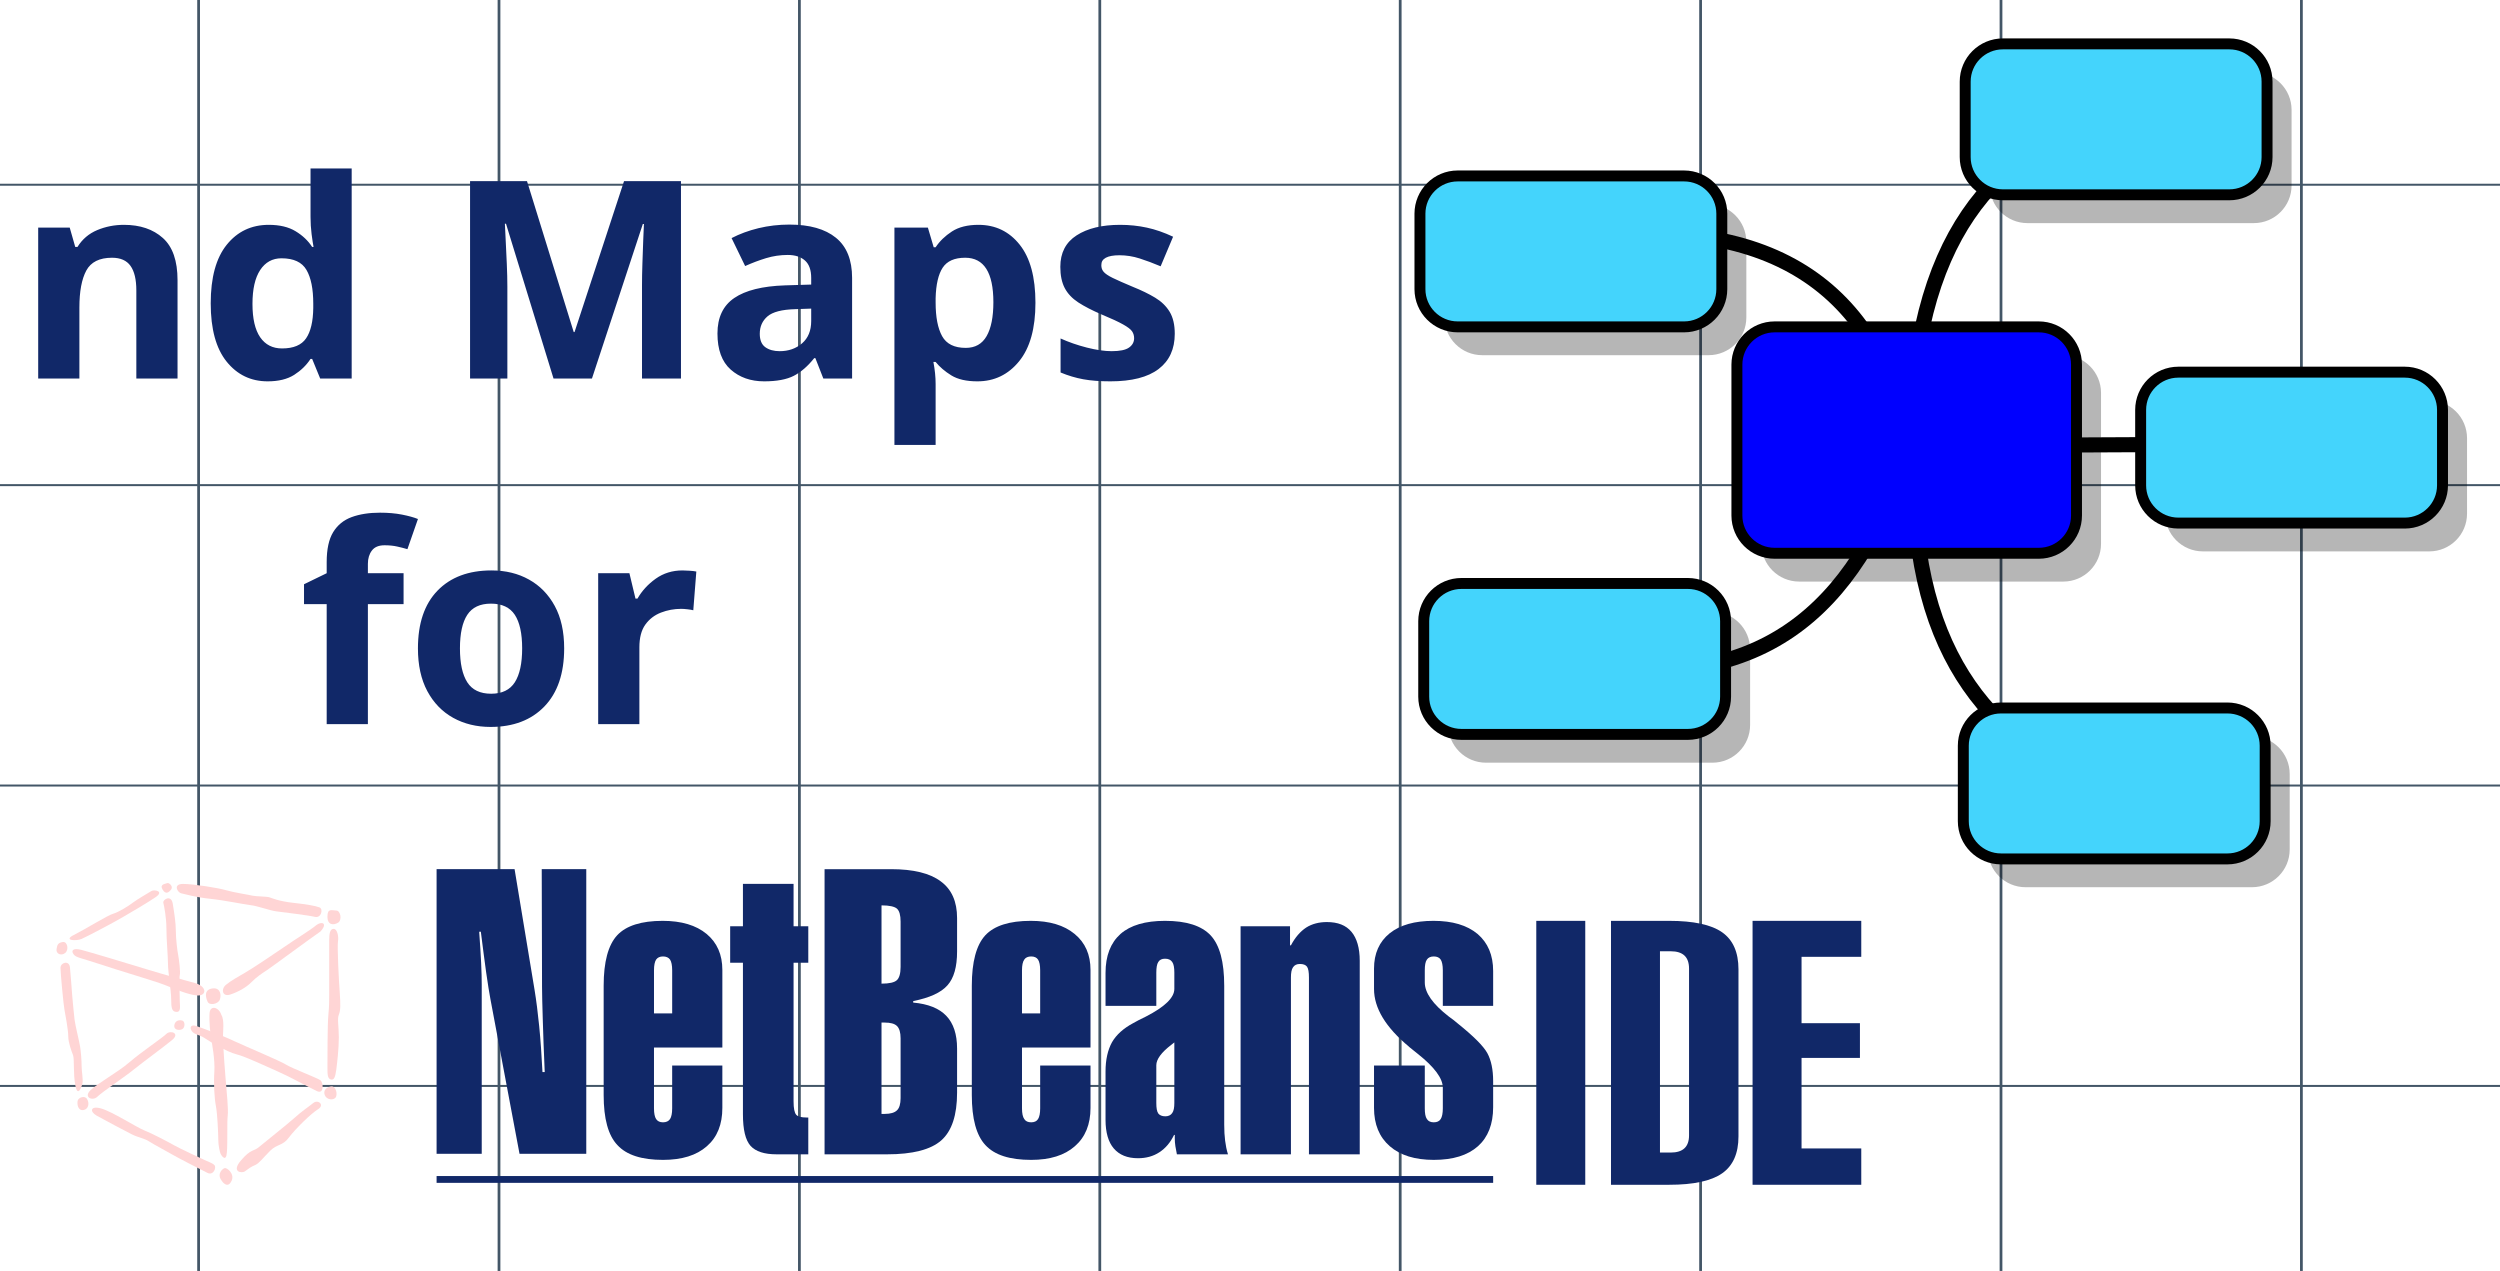
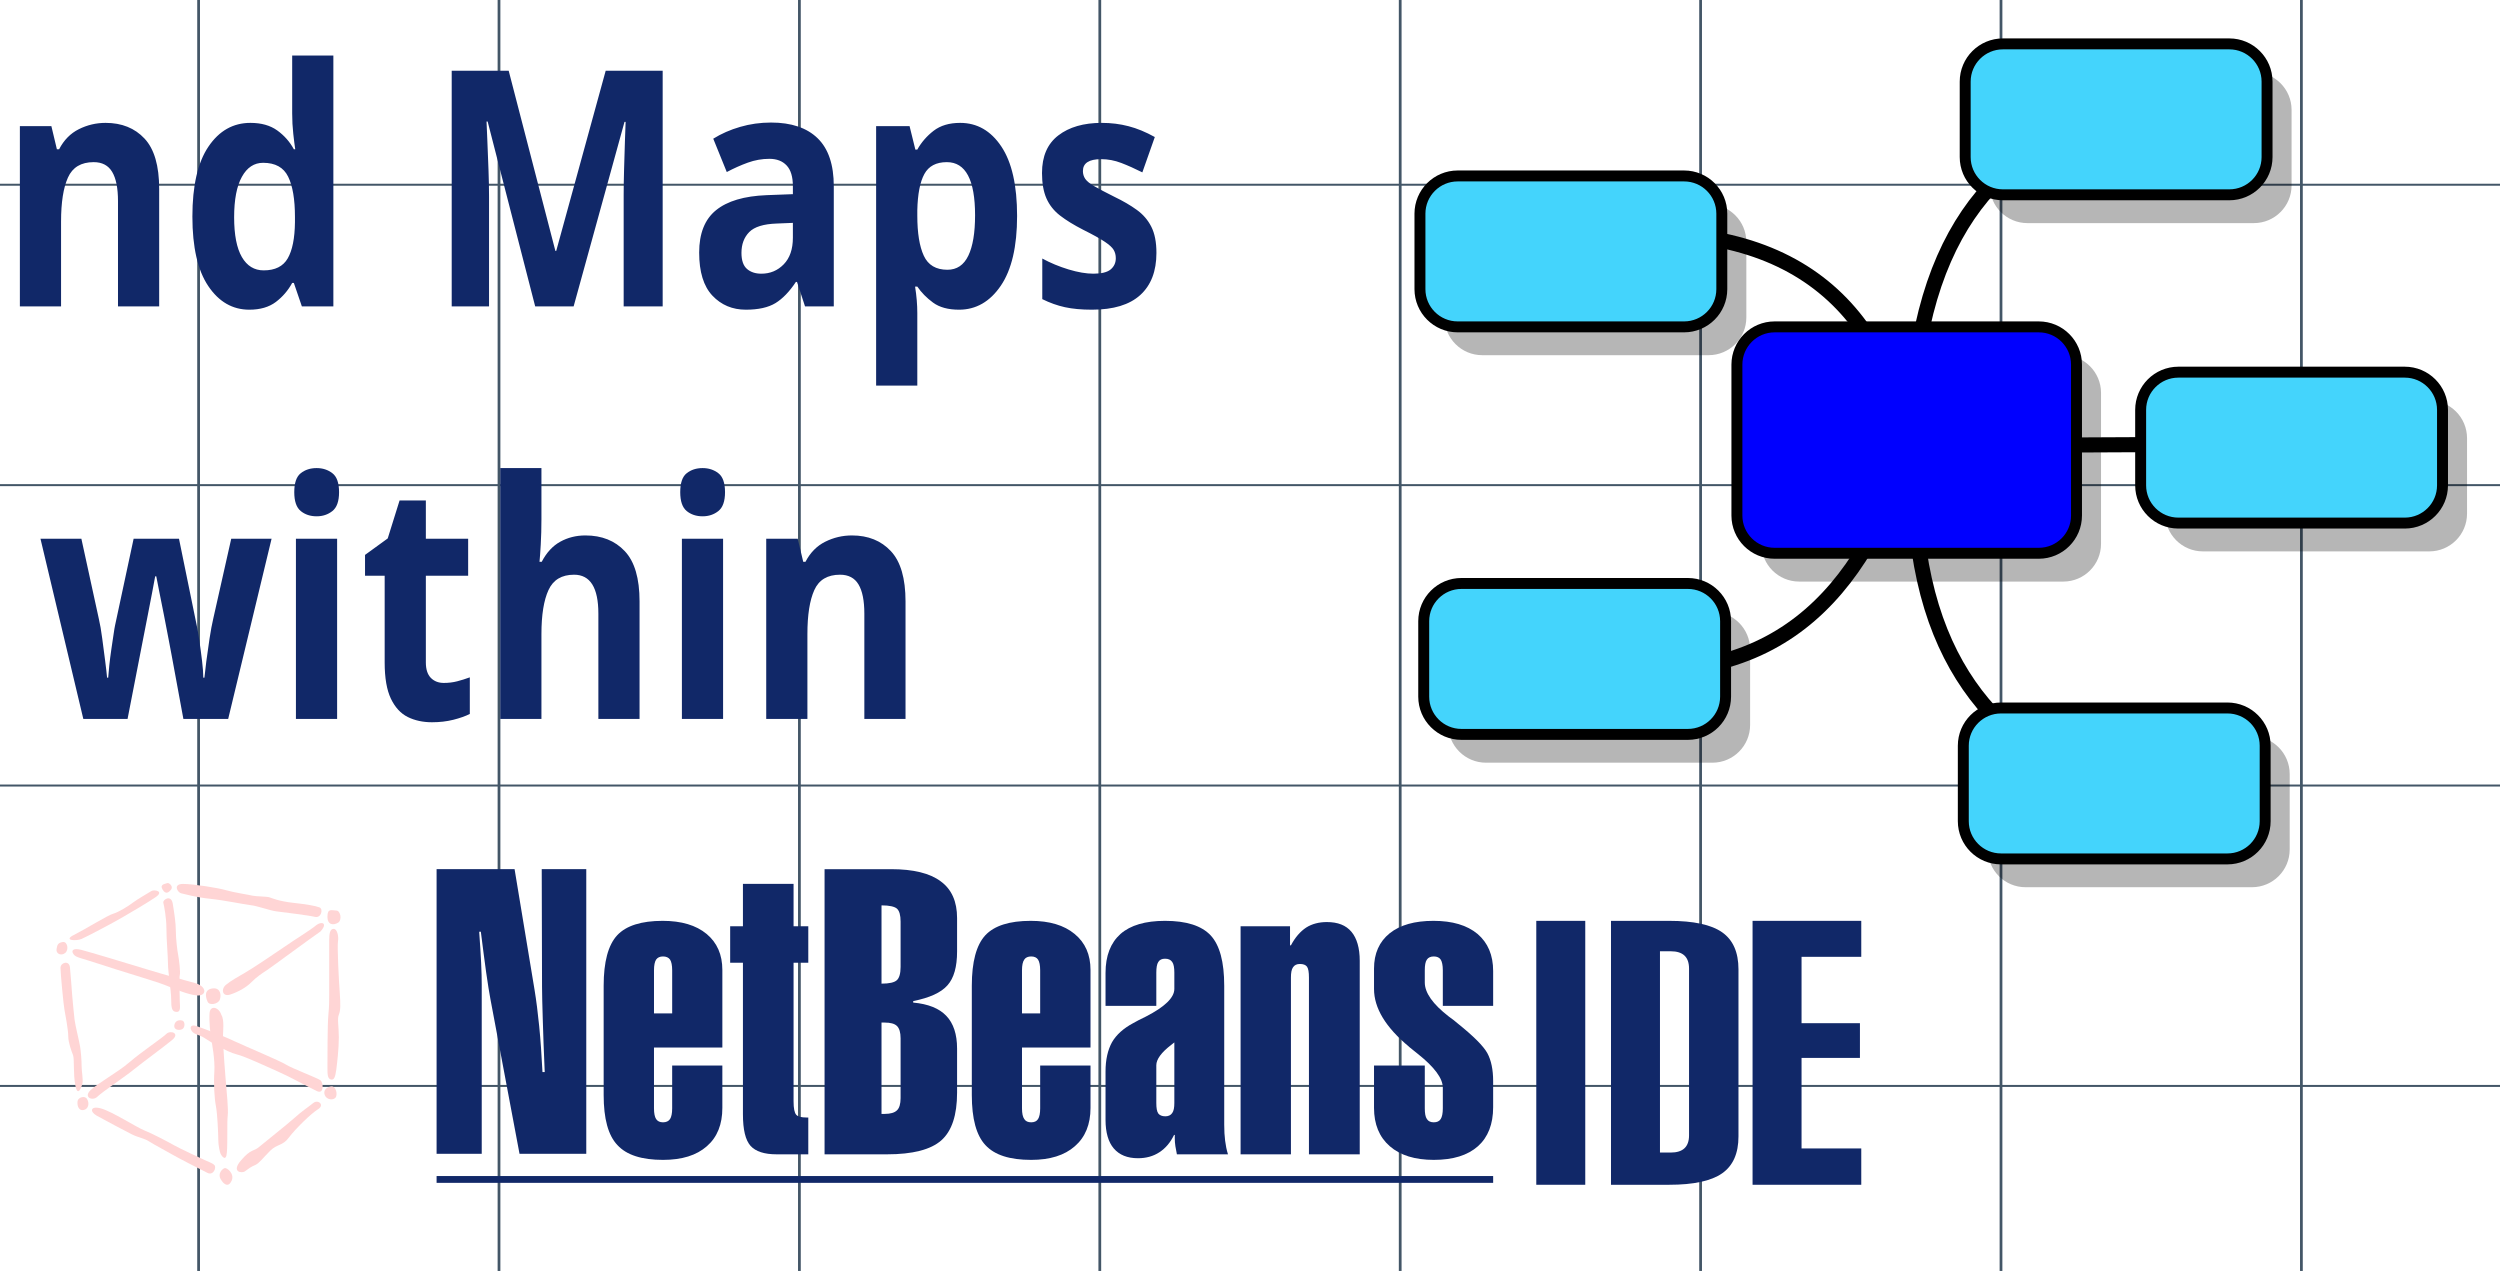
<svg xmlns="http://www.w3.org/2000/svg" id="svg3235" version="1.1" width="771.74" height="392.26" xml:space="preserve">
  <defs id="defs3239">
    <clipPath id="clipPath4770" clipPathUnits="userSpaceOnUse">
      <path id="path4772" d="M 0,0 612,0 612,792 0,792 0,0 z" />
    </clipPath>
  </defs>
  <g id="g3243" transform="matrix(1,0,0,-1,-39.0625,551.9375)">
    <g id="g4166" style="stroke-width:1;stroke-miterlimit:4;stroke-dasharray:none">
      <g transform="matrix(1.971708,0,0,1,-2049.684,-223.3342)" id="g4160" style="stroke-width:0.712;stroke-miterlimit:4;stroke-dasharray:none">
        <path style="fill:none;stroke:#435667;stroke-width:0.61;stroke-linecap:butt;stroke-linejoin:miter;stroke-miterlimit:4;stroke-opacity:1;stroke-dasharray:none;filter:url(#filter3882-9-9)" d="M 7,-86.06 7,200.26" id="path3876-87-1" transform="matrix(0,-0.9950064,-1.370562,0,1333.321,725.205)" />
        <path style="fill:none;stroke:#435667;stroke-width:0.61;stroke-linecap:butt;stroke-linejoin:miter;stroke-miterlimit:4;stroke-opacity:1;stroke-dasharray:none;filter:url(#filter3882-82-0)" d="M 7,-86.06 7,200.26" id="path3876-1-3" transform="matrix(0,-0.9950064,-1.370562,0,1333.321,632.4729)" />
        <path style="fill:none;stroke:#435667;stroke-width:0.61;stroke-linecap:butt;stroke-linejoin:miter;stroke-miterlimit:4;stroke-opacity:1;stroke-dasharray:none;filter:url(#filter3882-4-9)" d="M 7,-86.06 7,200.26" id="path3876-9-4" transform="matrix(0,-0.9950064,-1.370562,0,1333.321,447.0089)" />
        <path style="fill:none;stroke:#435667;stroke-width:0.61;stroke-linecap:butt;stroke-linejoin:miter;stroke-miterlimit:4;stroke-opacity:1;stroke-dasharray:none;filter:url(#filter3882-52-2)" d="M 7,-86.06 7,200.26" id="path3876-31-5" transform="matrix(0,-0.9950064,-1.370562,0,1333.321,539.7409)" />
      </g>
      <g transform="translate(-2.331627,-437.4379)" id="g4052" style="stroke-width:1;stroke-miterlimit:4;stroke-dasharray:none">
        <path style="fill:none;stroke:#435667;stroke-width:0.856;stroke-linecap:butt;stroke-linejoin:miter;stroke-miterlimit:4;stroke-opacity:1;stroke-dasharray:none;filter:url(#filter3882)" d="M 7,-86.06 7,200.26" id="path3876" transform="matrix(0.9950064,0,0,-1.370562,466.6651,871.5041)" />
        <path style="fill:none;stroke:#435667;stroke-width:0.856;stroke-linecap:butt;stroke-linejoin:miter;stroke-miterlimit:4;stroke-opacity:1;stroke-dasharray:none;filter:url(#filter3882-8)" d="M 7,-86.06 7,200.26" id="path3876-8" transform="matrix(0.9950064,0,0,-1.370562,744.8611,871.5041)" />
        <path style="fill:none;stroke:#435667;stroke-width:0.856;stroke-linecap:butt;stroke-linejoin:miter;stroke-miterlimit:4;stroke-opacity:1;stroke-dasharray:none;filter:url(#filter3882-9)" d="M 7,-86.06 7,200.26" id="path3876-87" transform="matrix(0.9950064,0,0,-1.370562,95.73706,871.5041)" />
        <path style="fill:none;stroke:#435667;stroke-width:0.856;stroke-linecap:butt;stroke-linejoin:miter;stroke-miterlimit:4;stroke-opacity:1;stroke-dasharray:none;filter:url(#filter3882-82)" d="M 7,-86.06 7,200.26" id="path3876-1" transform="matrix(0.9950064,0,0,-1.370562,188.4691,871.5041)" />
        <path style="fill:none;stroke:#435667;stroke-width:0.856;stroke-linecap:butt;stroke-linejoin:miter;stroke-miterlimit:4;stroke-opacity:1;stroke-dasharray:none;filter:url(#filter3882-4)" d="M 7,-86.06 7,200.26" id="path3876-9" transform="matrix(0.9950064,0,0,-1.370562,373.9331,871.5041)" />
        <path style="fill:none;stroke:#435667;stroke-width:0.856;stroke-linecap:butt;stroke-linejoin:miter;stroke-miterlimit:4;stroke-opacity:1;stroke-dasharray:none;filter:url(#filter3882-7)" d="M 7,-86.06 7,200.26" id="path3876-4" transform="matrix(0.9950064,0,0,-1.370562,652.1291,871.5041)" />
        <path style="fill:none;stroke:#435667;stroke-width:0.856;stroke-linecap:butt;stroke-linejoin:miter;stroke-miterlimit:4;stroke-opacity:1;stroke-dasharray:none;filter:url(#filter3882-5)" d="M 7,-86.06 7,200.26" id="path3876-2" transform="matrix(0.9950064,0,0,-1.370562,559.3971,871.5041)" />
        <path style="fill:none;stroke:#435667;stroke-width:0.856;stroke-linecap:butt;stroke-linejoin:miter;stroke-miterlimit:4;stroke-opacity:1;stroke-dasharray:none;filter:url(#filter3882-52)" d="M 7,-86.06 7,200.26" id="path3876-31" transform="matrix(0.9950064,0,0,-1.370562,281.2011,871.5041)" />
      </g>
    </g>
    <g id="g4449" transform="matrix(1.1648,0,0,1.1648,403.8647,-71.53303)">
      <g transform="translate(26.62742,153.1299)" style="stroke-width:4;stroke-miterlimit:4;stroke-dasharray:none" id="g3005">
        <path style="fill:none;stroke:#000000;stroke-width:4;stroke-linecap:butt;stroke-linejoin:miter;stroke-miterlimit:4;stroke-opacity:1;stroke-dasharray:none" d="m 74.5,318.5 c 55.136,8.233 83.507,-12.592 92,-55 0.319,55.528 22.276,79.5 54.5,88.5" id="path2999" />
        <path style="fill:none;stroke:#000000;stroke-width:4;stroke-linecap:butt;stroke-linejoin:miter;stroke-miterlimit:4;stroke-opacity:1;stroke-dasharray:none" d="M 270,264.5 166.5,264 c -12.954,-38.988 -35.309,-66.696 -88,-58" id="path3001" />
        <path style="fill:none;stroke:#000000;stroke-width:4;stroke-linecap:butt;stroke-linejoin:miter;stroke-miterlimit:4;stroke-opacity:1;stroke-dasharray:none" d="m 167.5,263.5 c -1.986,-53.877 19.664,-77.226 49.5,-90" id="path3003" />
      </g>
      <g id="g4303">
        <g transform="translate(33.12742,145.6299)" id="g3785-4" style="opacity:0.288;fill:#000000;stroke:none">
          <g id="g3010-8" style="fill:#000000;stroke:none">
            <rect style="fill:#000000;fill-opacity:1;stroke:none;opacity:1;filter:url(#filter5182)" id="rect3249-4" width="80" height="40" x="227.5" y="-283.5" transform="scale(1,-1)" ry="10" />
            <rect style="fill:#000000;fill-opacity:1;stroke:none;opacity:1;filter:url(#filter5198)" id="rect3249-2-7" width="80" height="40" x="36.5" y="-335.5" ry="10" transform="scale(1,-1)" />
            <rect style="fill:#000000;fill-opacity:1;stroke:none;opacity:1;filter:url(#filter5202)" id="rect3249-2-8-1" width="80" height="40" x="181" y="-370.5" ry="10" transform="scale(1,-1)" />
            <rect style="fill:#000000;fill-opacity:1;stroke:none;opacity:1;filter:url(#filter5190)" id="rect3249-2-8-9-5" width="80" height="40" x="180.5" y="-194.5" ry="10" transform="scale(1,-1)" />
            <rect style="fill:#000000;fill-opacity:1;stroke:none;opacity:1;filter:url(#filter5194)" id="rect3249-2-8-9-7-1" width="80" height="40" x="37.5" y="-227.5" ry="10" transform="scale(1,-1)" />
          </g>
          <rect transform="scale(1,-1)" ry="10" y="-295.5" x="120.5" height="60" width="90" id="rect3249-2-8-9-7-3-4" style="fill:#000000;fill-opacity:1;stroke:none;opacity:1;filter:url(#filter5186)" />
        </g>
        <g id="g3785" transform="translate(26.62742,153.1299)">
          <g id="g3010">
            <rect style="fill:#44d4fc;fill-opacity:1;stroke:#000000;stroke-width:2.9;stroke-linecap:square;stroke-linejoin:round;stroke-miterlimit:4;stroke-opacity:1;stroke-dasharray:none" id="rect3249" width="80" height="40" x="227.5" y="-283.5" transform="scale(1,-1)" ry="10" />
            <rect style="fill:#44d4fc;fill-opacity:1;stroke:#000000;stroke-width:2.9;stroke-linecap:square;stroke-linejoin:round;stroke-miterlimit:4;stroke-opacity:1;stroke-dasharray:none" id="rect3249-2" width="80" height="40" x="36.5" y="-335.5" ry="10" transform="scale(1,-1)" />
            <rect style="fill:#44d4fc;fill-opacity:1;stroke:#000000;stroke-width:2.9;stroke-linecap:square;stroke-linejoin:round;stroke-miterlimit:4;stroke-opacity:1;stroke-dasharray:none" id="rect3249-2-8" width="80" height="40" x="181" y="-370.5" ry="10" transform="scale(1,-1)" />
            <rect style="fill:#44d4fc;fill-opacity:1;stroke:#000000;stroke-width:2.9;stroke-linecap:square;stroke-linejoin:round;stroke-miterlimit:4;stroke-opacity:1;stroke-dasharray:none" id="rect3249-2-8-9" width="80" height="40" x="180.5" y="-194.5" ry="10" transform="scale(1,-1)" />
            <rect style="fill:#44d4fc;fill-opacity:1;stroke:#000000;stroke-width:2.9;stroke-linecap:square;stroke-linejoin:round;stroke-miterlimit:4;stroke-opacity:1;stroke-dasharray:none" id="rect3249-2-8-9-7" width="80" height="40" x="37.5" y="-227.5" ry="10" transform="scale(1,-1)" />
          </g>
          <rect transform="scale(1,-1)" ry="10" y="-295.5" x="120.5" height="60" width="90" id="rect3249-2-8-9-7-3" style="fill:#0000ff;fill-opacity:1;stroke:#000000;stroke-width:2.9;stroke-linecap:square;stroke-linejoin:round;stroke-miterlimit:4;stroke-opacity:1;stroke-dasharray:none" />
        </g>
      </g>
    </g>
    <g id="g4764" transform="matrix(2.103134,0,0,2.103134,-332.5579,-1170.261)" />
    <g id="g3248" style="fill:#ffd5d5">
      <path id="path4774" style="fill:#ffd5d5;fill-opacity:1;fill-rule:nonzero;stroke:none" d="m 64.196,258.71 c 2.715,-0.7 13.521,-3.964 20.009,-5.946 6.488,-1.979 11.344,-3.26 15.117,-4.311 3.805,-1.09 3.521,-4.063 0.545,-3.807 -2.974,0.288 -6.49,1.887 -10.005,3.264 -3.519,1.337 -14.579,4.568 -20.27,6.486 -5.653,1.887 -7.031,1.887 -7.826,2.974 -0.801,1.054 -0.288,2.047 2.429,1.34" />
      <path id="path4776" style="fill:#ffd5d5;fill-opacity:1;fill-rule:nonzero;stroke:none" d="m 104.756,246.821 c 2.427,0.257 2.684,-2.173 2.141,-3.516 -0.543,-1.342 -3.226,-1.884 -3.769,-0.545 -0.833,1.889 -0.833,3.775 1.628,4.061" />
      <path id="path4778" style="fill:#ffd5d5;fill-opacity:1;fill-rule:nonzero;stroke:none" d="m 136.626,266.288 c -1.6,-1.375 -6.488,-4.349 -9.975,-6.779 -3.514,-2.429 -10.005,-6.745 -11.923,-7.83 -1.882,-1.085 -4.311,-2.431 -5.943,-3.769 -1.6,-1.378 -1.056,-3.807 1.375,-2.976 2.425,0.799 4.858,2.141 6.486,3.775 1.598,1.628 3.228,2.715 4.858,3.769 1.632,1.085 14.066,10.291 16.495,11.925 2.431,2.684 0.257,3.228 -1.373,1.884" />
      <path id="path4780" style="fill:#ffd5d5;fill-opacity:1;fill-rule:nonzero;stroke:none" d="m 142.861,270.859 c 1.34,0 1.882,-2.974 0.543,-3.771 -1.342,-0.799 -3.262,-0.799 -3.262,1.884 0,2.719 1.375,1.887 2.719,1.887" />
      <path id="path4782" style="fill:#ffd5d5;fill-opacity:1;fill-rule:nonzero;stroke:none" d="m 142.061,265.203 c 1.056,0 1.596,-2.177 1.344,-3.805 -0.288,-1.598 0.252,-12.148 0.541,-15.919 0.257,-3.805 0.257,-5.437 -0.288,-6.778 -0.541,-1.342 0,-3.514 0,-7.031 0,-3.519 -0.541,-8.089 -0.797,-10.007 -0.286,-1.884 -0.543,-3.226 -1.634,-2.972 -1.085,0.286 -1.085,1.632 -1.085,3.807 0,2.139 0,13.519 0.29,16.203 0.25,2.717 0.25,3.805 0.25,5.948 l 0,17.035 c 0,2.175 0.292,3.519 1.38,3.519" />
      <path id="path4784" style="fill:#ffd5d5;fill-opacity:1;fill-rule:nonzero;stroke:none" d="m 141.226,216.55 c 1.634,0.259 2.179,-2.715 1.348,-3.514 -0.803,-0.833 -2.692,-0.545 -3.233,0.799 -0.543,1.342 0.257,2.427 1.884,2.715" />
      <path id="path4786" style="fill:#ffd5d5;fill-opacity:1;fill-rule:nonzero;stroke:none" d="m 58.438,261.141 c 1.474,0.225 1.952,-2.431 0.738,-3.386 -1.214,-0.995 -2.909,-0.257 -2.654,1.211 0.221,1.441 0.48,1.918 1.916,2.175" />
      <path id="path4788" style="fill:#ffd5d5;fill-opacity:1;fill-rule:nonzero;stroke:none" d="m 61.861,263.315 c 3.39,1.695 10.421,6.074 12.114,6.551 1.695,0.48 4.827,2.429 6.044,3.388 1.209,0.961 5.077,3.165 5.813,3.645 0.738,0.48 4.122,0 1.216,-1.95 -2.913,-1.952 -7.029,-4.347 -9.939,-6.042 -2.911,-1.725 -11.159,-6.072 -12.852,-6.808 -1.695,-0.734 -5.817,-0.48 -2.395,1.216" />
      <path id="path4790" style="fill:#ffd5d5;fill-opacity:1;fill-rule:nonzero;stroke:none" d="m 90.693,279.328 c 0.484,0.223 1.948,-0.991 1.211,-1.95 -0.728,-0.957 -1.693,-1.693 -2.684,0 -0.957,1.695 0.991,1.695 1.472,1.95" />
      <path id="path4792" style="fill:#ffd5d5;fill-opacity:1;fill-rule:nonzero;stroke:none" d="m 95.55,279.073 c 3.136,0 10.898,-1.214 13.33,-1.952 2.4,-0.7 7.26,-1.437 8.217,-1.693 0.988,-0.223 4.377,-0.223 5.111,-0.48 0.707,-0.221 2.909,-1.214 7.256,-1.695 4.381,-0.477 7.029,-0.959 8.251,-1.436 1.216,-0.513 0.482,-3.419 -1.474,-2.908 -1.916,0.48 -9.906,1.439 -11.857,1.693 -1.952,0.225 -5.817,1.693 -7.99,1.918 -2.208,0.257 -7.769,1.472 -12.373,1.952 -4.602,0.477 -7.765,1.436 -8.982,1.693 -1.214,0.257 -2.65,2.909 0.513,2.909" />
      <path id="path4794" style="fill:#ffd5d5;fill-opacity:1;fill-rule:nonzero;stroke:none" d="m 57.738,253.15 c 0,1.695 2.652,2.431 2.909,0.225 0.223,-2.175 0.477,-5.817 0.702,-8.726 0.257,-2.911 0.511,-5.565 0.734,-7.512 0.257,-1.918 1.47,-6.776 1.699,-8.248 0.25,-1.434 0.475,-4.345 0.475,-6.04 0,-1.695 0.511,-4.126 0.257,-5.34 -0.257,-1.211 -1.47,-4.345 -2.175,-0.732 -0.734,3.643 -0.257,8.244 -0.734,9.46 -0.482,1.218 -1.472,3.87 -1.472,5.817 0,1.952 -0.957,7.031 -1.184,8.246 -0.252,1.216 -1.211,11.157 -1.211,12.85" />
      <path id="path4796" style="fill:#ffd5d5;fill-opacity:1;fill-rule:nonzero;stroke:none" d="m 63.044,212.17 c 0.257,0.992 2.206,1.695 2.907,0.482 0.738,-1.218 0.511,-3.134 -1.182,-3.39 -1.725,-0.225 -1.95,1.952 -1.725,2.909" />
      <path id="path4798" style="fill:#ffd5d5;fill-opacity:1;fill-rule:nonzero;stroke:none" d="m 66.941,215.335 c 2.177,2.173 8.471,5.561 12.118,8.728 3.643,3.134 10.16,7.512 11.376,8.724 1.214,1.218 4.381,0.227 1.695,-1.948 -2.65,-2.175 -8.949,-6.776 -11.637,-8.953 -2.65,-2.204 -9.908,-7.031 -11.376,-8.499 -1.439,-1.441 -4.349,-0.225 -2.177,1.948" />
      <path id="path4800" style="fill:#ffd5d5;fill-opacity:1;fill-rule:nonzero;stroke:none" d="m 95.294,236.912 c 0.961,-0.257 0.961,-2.206 0,-2.686 -0.959,-0.478 -2.654,-0.221 -2.427,1.216 0.254,1.47 1.468,1.693 2.427,1.47" />
      <path id="path4802" style="fill:#ffd5d5;fill-opacity:1;fill-rule:nonzero;stroke:none" d="m 70.333,209.741 c 3.386,-0.959 10.896,-5.817 13.328,-6.774 2.429,-0.961 7.033,-3.388 9.205,-4.604 2.173,-1.214 7.51,-3.645 8.982,-4.347 1.434,-0.736 2.652,-0.991 3.386,-1.727 0.736,-0.7 -0.252,-3.388 -2.175,-2.398 -1.948,0.959 -9.46,4.827 -10.673,5.563 -1.209,0.736 -5.817,3.163 -7.289,4.124 -1.436,0.959 -3.386,1.214 -5.304,2.175 -1.95,0.955 -8.726,4.6 -10.932,5.815 -2.17,1.214 -1.92,3.165 1.472,2.173" />
      <path id="path4804" style="fill:#ffd5d5;fill-opacity:1;fill-rule:nonzero;stroke:none" d="m 103.764,239.309 c -0.223,-2.398 0.257,-7.001 0.513,-8.217 0.223,-1.209 1.184,-6.293 0.957,-9.939 -0.252,-3.645 0,-8.246 0.482,-10.673 0.475,-2.431 0.732,-8.726 0.732,-10.423 0,-1.693 0.48,-3.866 0.736,-4.347 0.223,-0.511 1.697,-2.684 1.918,0.482 0.261,3.133 0,9.428 0.261,11.378 0.225,1.95 -0.261,6.551 -0.738,12.373 -0.48,5.819 -0.732,10.642 -0.732,12.112 0,1.439 0.475,5.083 -0.486,6.551 -0.734,2.431 -3.386,3.134 -3.643,0.705" />
      <path id="path4806" style="fill:#ffd5d5;fill-opacity:1;fill-rule:nonzero;stroke:none" d="m 108.368,191.331 c 0.734,0.257 3.169,-1.695 2.204,-3.868 -0.984,-2.177 -2.425,-1.216 -3.388,0.477 -0.993,1.695 0.48,3.165 1.184,3.39" />
      <path id="path4808" style="fill:#ffd5d5;fill-opacity:1;fill-rule:nonzero;stroke:none" d="m 113.483,193.762 c 3.132,3.643 3.872,2.652 5.565,4.12 1.693,1.443 8.467,6.778 10.898,8.951 2.425,2.204 4.377,3.42 5.811,4.602 1.474,1.218 3.653,-0.576 1.474,-1.916 -2.175,-1.342 -7.029,-6.103 -8.982,-8.726 -1.916,-2.623 -3.645,-1.948 -5.819,-4.124 -2.166,-2.173 -3.382,-3.868 -4.602,-4.381 -1.214,-0.48 -2.17,-1.182 -3.134,-1.914 -0.991,-0.736 -4.377,-0.259 -1.211,3.388" />
      <path id="path4810" style="fill:#ffd5d5;fill-opacity:1;fill-rule:nonzero;stroke:none" d="m 99.639,235.219 c 1.472,-0.513 7.544,-2.686 11.641,-4.635 4.124,-1.918 14.059,-6.04 16.013,-7.258 1.945,-1.211 9.683,-4.12 10.673,-4.856 0.963,-0.702 1.186,-4.349 -0.991,-3.39 -2.175,0.991 -8.246,4.381 -12.11,6.074 -3.87,1.695 -9.944,4.606 -12.856,5.34 -2.907,0.705 -8.469,4.091 -9.935,5.083 -1.439,0.957 -3.136,0.957 -3.868,2.173 -0.74,1.214 0,1.948 1.432,1.47" />
      <path id="path4812" style="fill:#ffd5d5;fill-opacity:1;fill-rule:nonzero;stroke:none" d="m 92.386,272.999 c 0.482,-2.909 0.959,-6.04 0.959,-8.469 0,-2.429 0.48,-6.297 0.738,-7.512 0.252,-1.214 0.732,-5.338 0.475,-6.074 -0.223,-0.702 0,-6.52 0,-7.992 0,-1.436 0.48,-3.388 -0.959,-3.388 -1.47,0 -1.695,1.218 -1.695,3.87 0,2.686 -0.986,8.501 -0.986,10.932 0,2.395 -0.482,7.512 -0.482,10.901 0,3.386 -0.705,7.031 -0.957,7.99 -0.259,0.961 2.425,2.652 2.907,-0.257" />
    </g>
    <g id="g3270">
      <path id="path4814" style="fill:#112868;fill-opacity:1;fill-rule:nonzero;stroke:none" d="m 499.992,210.165 c 0,-5.241 -1.577,-9.275 -4.684,-12.057 -3.199,-2.829 -7.697,-4.221 -13.637,-4.221 -5.796,0 -10.343,1.392 -13.588,4.221 -3.245,2.829 -4.867,6.77 -4.867,11.828 l 0,13.077 15.675,0 0,-13.22 c 0,-1.529 0.185,-2.644 0.648,-3.291 0.421,-0.694 1.159,-1.02 2.133,-1.02 0.974,0 1.716,0.326 2.137,1.02 0.414,0.648 0.648,1.762 0.648,3.291 l 0,6.356 c 0,2.877 -2.551,6.354 -7.746,10.48 -1.115,0.883 -1.994,1.579 -2.597,2.088 l -0.139,0.141 c -7.144,5.935 -10.758,11.872 -10.758,17.807 l 0,6.263 c 0,4.684 1.622,8.301 4.822,10.898 3.245,2.597 7.746,3.849 13.542,3.849 5.84,0 10.343,-1.344 13.588,-4.034 3.201,-2.736 4.822,-6.539 4.822,-11.456 l 0,-10.76 -15.536,0 0,10.991 c 0,1.531 -0.233,2.644 -0.648,3.294 -0.421,0.65 -1.163,0.974 -2.137,0.974 -0.974,0 -1.712,-0.324 -2.133,-0.974 -0.463,-0.65 -0.648,-1.762 -0.648,-3.294 l 0,-3.756 c 0,-3.201 2.456,-6.68 7.422,-10.528 1.159,-0.835 2.082,-1.529 2.686,-2.086 4.917,-3.943 7.977,-7.003 9.186,-9.184 1.207,-2.225 1.807,-5.1 1.807,-8.675 l 0,-8.021 z" />
      <path id="path4816" style="fill:#112868;fill-opacity:1;fill-rule:nonzero;stroke:none" d="m 422.028,195.603 0,70.402 15.26,0 0,-5.891 0.28,0 c 1.298,2.459 2.875,4.269 4.682,5.474 1.813,1.159 3.99,1.714 6.4,1.714 3.39,0 5.891,-0.974 7.607,-3.014 1.672,-1.994 2.551,-5.008 2.551,-8.951 l 0,-59.735 -15.679,0 0,54.589 c 0,1.624 -0.181,2.736 -0.599,3.338 -0.419,0.557 -1.163,0.835 -2.181,0.835 -0.974,0 -1.668,-0.324 -2.133,-1.02 -0.463,-0.65 -0.648,-1.716 -0.648,-3.153 l 0,-54.589 -15.54,0 z" />
      <path id="path4818" style="fill:#112868;fill-opacity:1;fill-rule:nonzero;stroke:none" d="m 401.576,211.463 c 0,-1.436 -0.185,-2.456 -0.65,-3.106 -0.463,-0.698 -1.207,-1.022 -2.13,-1.022 -1.024,0 -1.762,0.324 -2.181,0.883 -0.421,0.601 -0.604,1.668 -0.604,3.245 l 0,11.641 c 0,1.811 1.531,3.943 4.637,6.309 0.419,0.324 0.698,0.555 0.927,0.742 l 0,-18.693 z m 15.675,-11.641 c -0.185,1.439 -0.276,3.108 -0.276,4.961 l 0,42.858 c 0,7.374 -1.392,12.522 -4.177,15.536 -2.831,3.016 -7.512,4.499 -14.097,4.499 -6.076,0 -10.667,-1.346 -13.729,-4.034 -3.064,-2.736 -4.637,-6.726 -4.637,-12.059 l 0,-10.156 15.677,0 0,10.249 c 0,1.531 0.183,2.644 0.604,3.293 0.419,0.696 1.113,1.02 2.086,1.02 1.018,0 1.762,-0.324 2.225,-1.02 0.465,-0.65 0.65,-1.762 0.65,-3.293 l 0,-5.01 c 0,-2.69 -2.921,-5.519 -8.766,-8.532 -1.716,-0.835 -3.106,-1.529 -4.034,-2.088 -2.925,-1.575 -5.102,-3.525 -6.444,-5.843 -1.304,-2.366 -1.998,-5.38 -1.998,-9.046 l 0,-14.932 c 0,-3.897 0.879,-6.867 2.551,-8.814 1.718,-1.994 4.175,-3.014 7.468,-3.014 2.503,0 4.728,0.604 6.629,1.857 1.903,1.251 3.386,3.012 4.503,5.334 l 0.229,0 0,-1.117 c 0,-0.694 0.046,-1.483 0.185,-2.364 0.141,-0.835 0.28,-1.67 0.465,-2.503 l 15.769,0 c -0.419,1.344 -0.698,2.736 -0.883,4.219" />
      <path id="path4820" style="fill:#112868;fill-opacity:1;fill-rule:nonzero;stroke:none" d="m 354.547,252.417 c 0,1.531 0.233,2.644 0.698,3.293 0.414,0.65 1.159,0.974 2.133,0.974 0.974,0 1.712,-0.324 2.13,-0.974 0.421,-0.65 0.65,-1.762 0.65,-3.293 l 0,-13.311 -5.611,0 0,13.311 z m 21.151,-23.837 0,23.929 c 0,4.73 -1.624,8.442 -4.917,11.132 -3.249,2.69 -7.748,4.034 -13.544,4.034 -6.539,0 -11.227,-1.483 -14.007,-4.452 -2.78,-3.014 -4.173,-8.209 -4.173,-15.582 l 0,-33.72 c 0,-7.325 1.392,-12.476 4.219,-15.49 2.829,-3.06 7.512,-4.545 14.102,-4.545 5.796,0 10.293,1.392 13.494,4.221 3.203,2.782 4.827,6.726 4.827,11.828 l 0,13.079 -15.54,0 0,-13.223 c 0,-1.529 -0.229,-2.642 -0.65,-3.291 -0.419,-0.694 -1.157,-1.018 -2.13,-1.018 -0.974,0 -1.718,0.324 -2.133,1.018 -0.465,0.65 -0.698,1.762 -0.698,3.291 l 0,18.788 21.151,0 z" />
      <path id="path4822" style="fill:#112868;fill-opacity:1;fill-rule:nonzero;stroke:none" d="m 317.072,253.437 c 0,-2.04 -0.419,-3.432 -1.159,-4.08 -0.742,-0.696 -2.32,-1.068 -4.73,-1.068 l 0,24.165 c 2.454,0 4.032,-0.372 4.776,-1.022 0.742,-0.694 1.113,-1.994 1.113,-3.988 l 0,-14.007 z m 0,-40.49 c 0,-1.765 -0.37,-3.062 -1.113,-3.756 -0.745,-0.745 -2.042,-1.113 -3.802,-1.113 l -0.974,0 0,28.197 0.974,0 c 1.76,0 3.058,-0.324 3.802,-1.066 0.742,-0.74 1.113,-1.994 1.113,-3.802 l 0,-18.459 z m 14.472,34.832 c 1.992,2.225 2.965,5.704 2.965,10.434 l 0,10.343 c 0,5.054 -1.668,8.858 -5.052,11.315 -3.34,2.507 -8.442,3.758 -15.355,3.758 l -20.499,0 0,-88.027 19.294,0 c 7.885,0 13.496,1.439 16.745,4.314 3.245,2.875 4.867,7.79 4.867,14.701 l 0,13.635 c 0,4.408 -1.113,7.792 -3.34,10.112 -2.225,2.32 -5.611,3.664 -10.202,4.082 l 0,0.463 c 5.056,1.02 8.581,2.597 10.577,4.871" />
      <path id="path4824" style="fill:#112868;fill-opacity:1;fill-rule:nonzero;stroke:none" d="m 264.462,254.736 0,11.269 3.941,0 0,13.081 15.63,0 0,-13.081 4.545,0 0,-11.269 -4.545,0 0,-42.763 c 0,-2.181 0.278,-3.571 0.835,-4.175 0.509,-0.555 1.575,-0.833 3.201,-0.833 l 0.509,0 0,-11.363 -9.786,0 c -3.802,0 -6.446,0.879 -8.023,2.597 -1.577,1.762 -2.366,4.961 -2.366,9.786 l 0,46.751 -3.941,0 z" />
      <path id="path4826" style="fill:#112868;fill-opacity:1;fill-rule:nonzero;stroke:none" d="m 240.948,252.417 c 0,1.531 0.229,2.644 0.65,3.293 0.463,0.65 1.159,0.974 2.133,0.974 0.974,0 1.716,-0.324 2.179,-0.974 0.419,-0.65 0.65,-1.762 0.65,-3.293 l 0,-13.311 -5.611,0 0,13.311 z m 21.103,-23.837 0,23.929 c 0,4.73 -1.624,8.442 -4.871,11.132 -3.245,2.69 -7.79,4.034 -13.542,4.034 -6.587,0 -11.271,-1.483 -14.051,-4.452 -2.785,-3.014 -4.177,-8.209 -4.177,-15.582 l 0,-33.72 c 0,-7.325 1.392,-12.476 4.269,-15.49 2.827,-3.06 7.512,-4.545 14.051,-4.545 5.845,0 10.341,1.392 13.544,4.221 3.199,2.782 4.776,6.726 4.776,11.828 l 0,13.079 -15.492,0 0,-13.223 c 0,-1.529 -0.231,-2.642 -0.65,-3.291 -0.463,-0.694 -1.205,-1.018 -2.179,-1.018 -0.974,0 -1.67,0.324 -2.133,1.018 -0.421,0.65 -0.65,1.762 -0.65,3.291 l 0,18.788 21.103,0 z" />
      <g transform="matrix(2.103134,0,0,2.103134,173.8364,187.8478)" id="g4828">
        <path id="path4830" style="fill:none;stroke:#112868;stroke-width:1;stroke-linecap:butt;stroke-linejoin:miter;stroke-miterlimit:4;stroke-opacity:1;stroke-dasharray:none" d="M 0,0 155.081,0" />
      </g>
      <path id="path4832" style="fill:#112868;fill-opacity:1;fill-rule:nonzero;stroke:none" d="m 173.836,195.756 0,87.875 24.075,0 6.162,-37.225 c 0.555,-3.382 1.018,-7.083 1.432,-11.203 0.416,-4.168 0.742,-8.844 1.018,-14.215 l 0.694,0 c -0.278,6.206 -0.465,11.622 -0.602,16.253 -0.139,4.629 -0.227,7.962 -0.227,9.998 l -0.095,36.393 13.75,0 0,-87.875 -20.604,0 -8.982,47.735 c -0.368,1.849 -0.787,4.673 -1.342,8.425 -0.511,3.794 -1.064,7.916 -1.619,12.408 l -0.509,0 c 0.276,-3.659 0.461,-6.852 0.599,-9.586 0.139,-2.776 0.185,-4.999 0.185,-6.758 l 0,-52.225 -13.935,0 z" />
      <path id="path4834" style="fill:#112868;fill-opacity:1;fill-rule:nonzero;stroke:none" d="m 513.308,186.203 15.117,0 0,81.471 -15.117,0 0,-81.471 z" />
      <path id="path4836" style="fill:#112868;fill-opacity:1;fill-rule:nonzero;stroke:none" d="m 551.488,258.286 0,-62.139 3.317,0 c 1.884,0 3.302,0.44 4.244,1.323 0.942,0.883 1.415,2.212 1.415,3.979 l 0,51.479 c 0,1.804 -0.473,3.148 -1.415,4.032 -0.942,0.883 -2.36,1.327 -4.244,1.327 l -3.317,0 z m -15.119,9.388 17.95,0 c 7.548,0 13.002,-1.178 16.364,-3.535 3.359,-2.356 5.039,-6.166 5.039,-11.433 l 0,-51.59 c 0,-5.228 -1.68,-9.023 -5.039,-11.378 -3.363,-2.358 -8.816,-3.535 -16.364,-3.535 l -17.95,0 0,81.471 z" />
      <path id="path4838" style="fill:#112868;fill-opacity:1;fill-rule:nonzero;stroke:none" d="m 580.073,186.204 0,81.471 33.556,0 0,-11.105 -18.436,0 0,-20.489 18.022,0 0,-10.715 -18.022,0 0,-27.949 18.436,0 0,-11.214 -33.556,0 z" />
    </g>
-     <text xml:space="preserve" style="font-size:85.346px;font-style:normal;font-weight:normal;text-align:center;line-height:125%;letter-spacing:0px;word-spacing:0px;text-anchor:middle;fill:#112868;fill-opacity:1;stroke:none;font-family:Sans;" x="248.982" y="-435.077" id="text4879" transform="scale(1,-1)">
-       <tspan id="tspan4881" x="248.982" y="-435.077" style="font-style:normal;font-variant:normal;font-weight:bold;font-stretch:normal;text-align:center;text-anchor:middle;fill:#112868;fill-opacity:1;font-family:Impact;-inkscape-font-specification:Impact Bold">Mind Maps</tspan>
-       <tspan x="248.982" y="-328.394" style="font-style:normal;font-variant:normal;font-weight:bold;font-stretch:normal;text-align:center;text-anchor:middle;fill:#112868;fill-opacity:1;font-family:Impact;-inkscape-font-specification:Impact Bold" id="tspan4883">for</tspan>
+     <text xml:space="preserve" style="font-size:93.25px;font-style:normal;font-weight:normal;text-align:center;line-height:125%;letter-spacing:0px;word-spacing:0px;text-anchor:middle;fill:#112868;fill-opacity:1;stroke:none;font-family:Sans" x="265.857" y="-418.595" id="text4879" transform="scale(0.9152457,-1.092603)">
+       <tspan id="tspan4881" x="265.857" y="-418.595" style="font-style:normal;font-variant:normal;font-weight:bold;font-stretch:normal;text-align:center;text-anchor:middle;fill:#112868;fill-opacity:1;font-family:Impact;-inkscape-font-specification:Impact Bold">Mind Maps</tspan>
+       <tspan x="265.857" y="-302.033" style="font-style:normal;font-variant:normal;font-weight:bold;font-stretch:normal;text-align:center;text-anchor:middle;fill:#112868;fill-opacity:1;font-family:Impact;-inkscape-font-specification:Impact Bold" id="tspan4883">within</tspan>
    </text>
  </g>
</svg>
